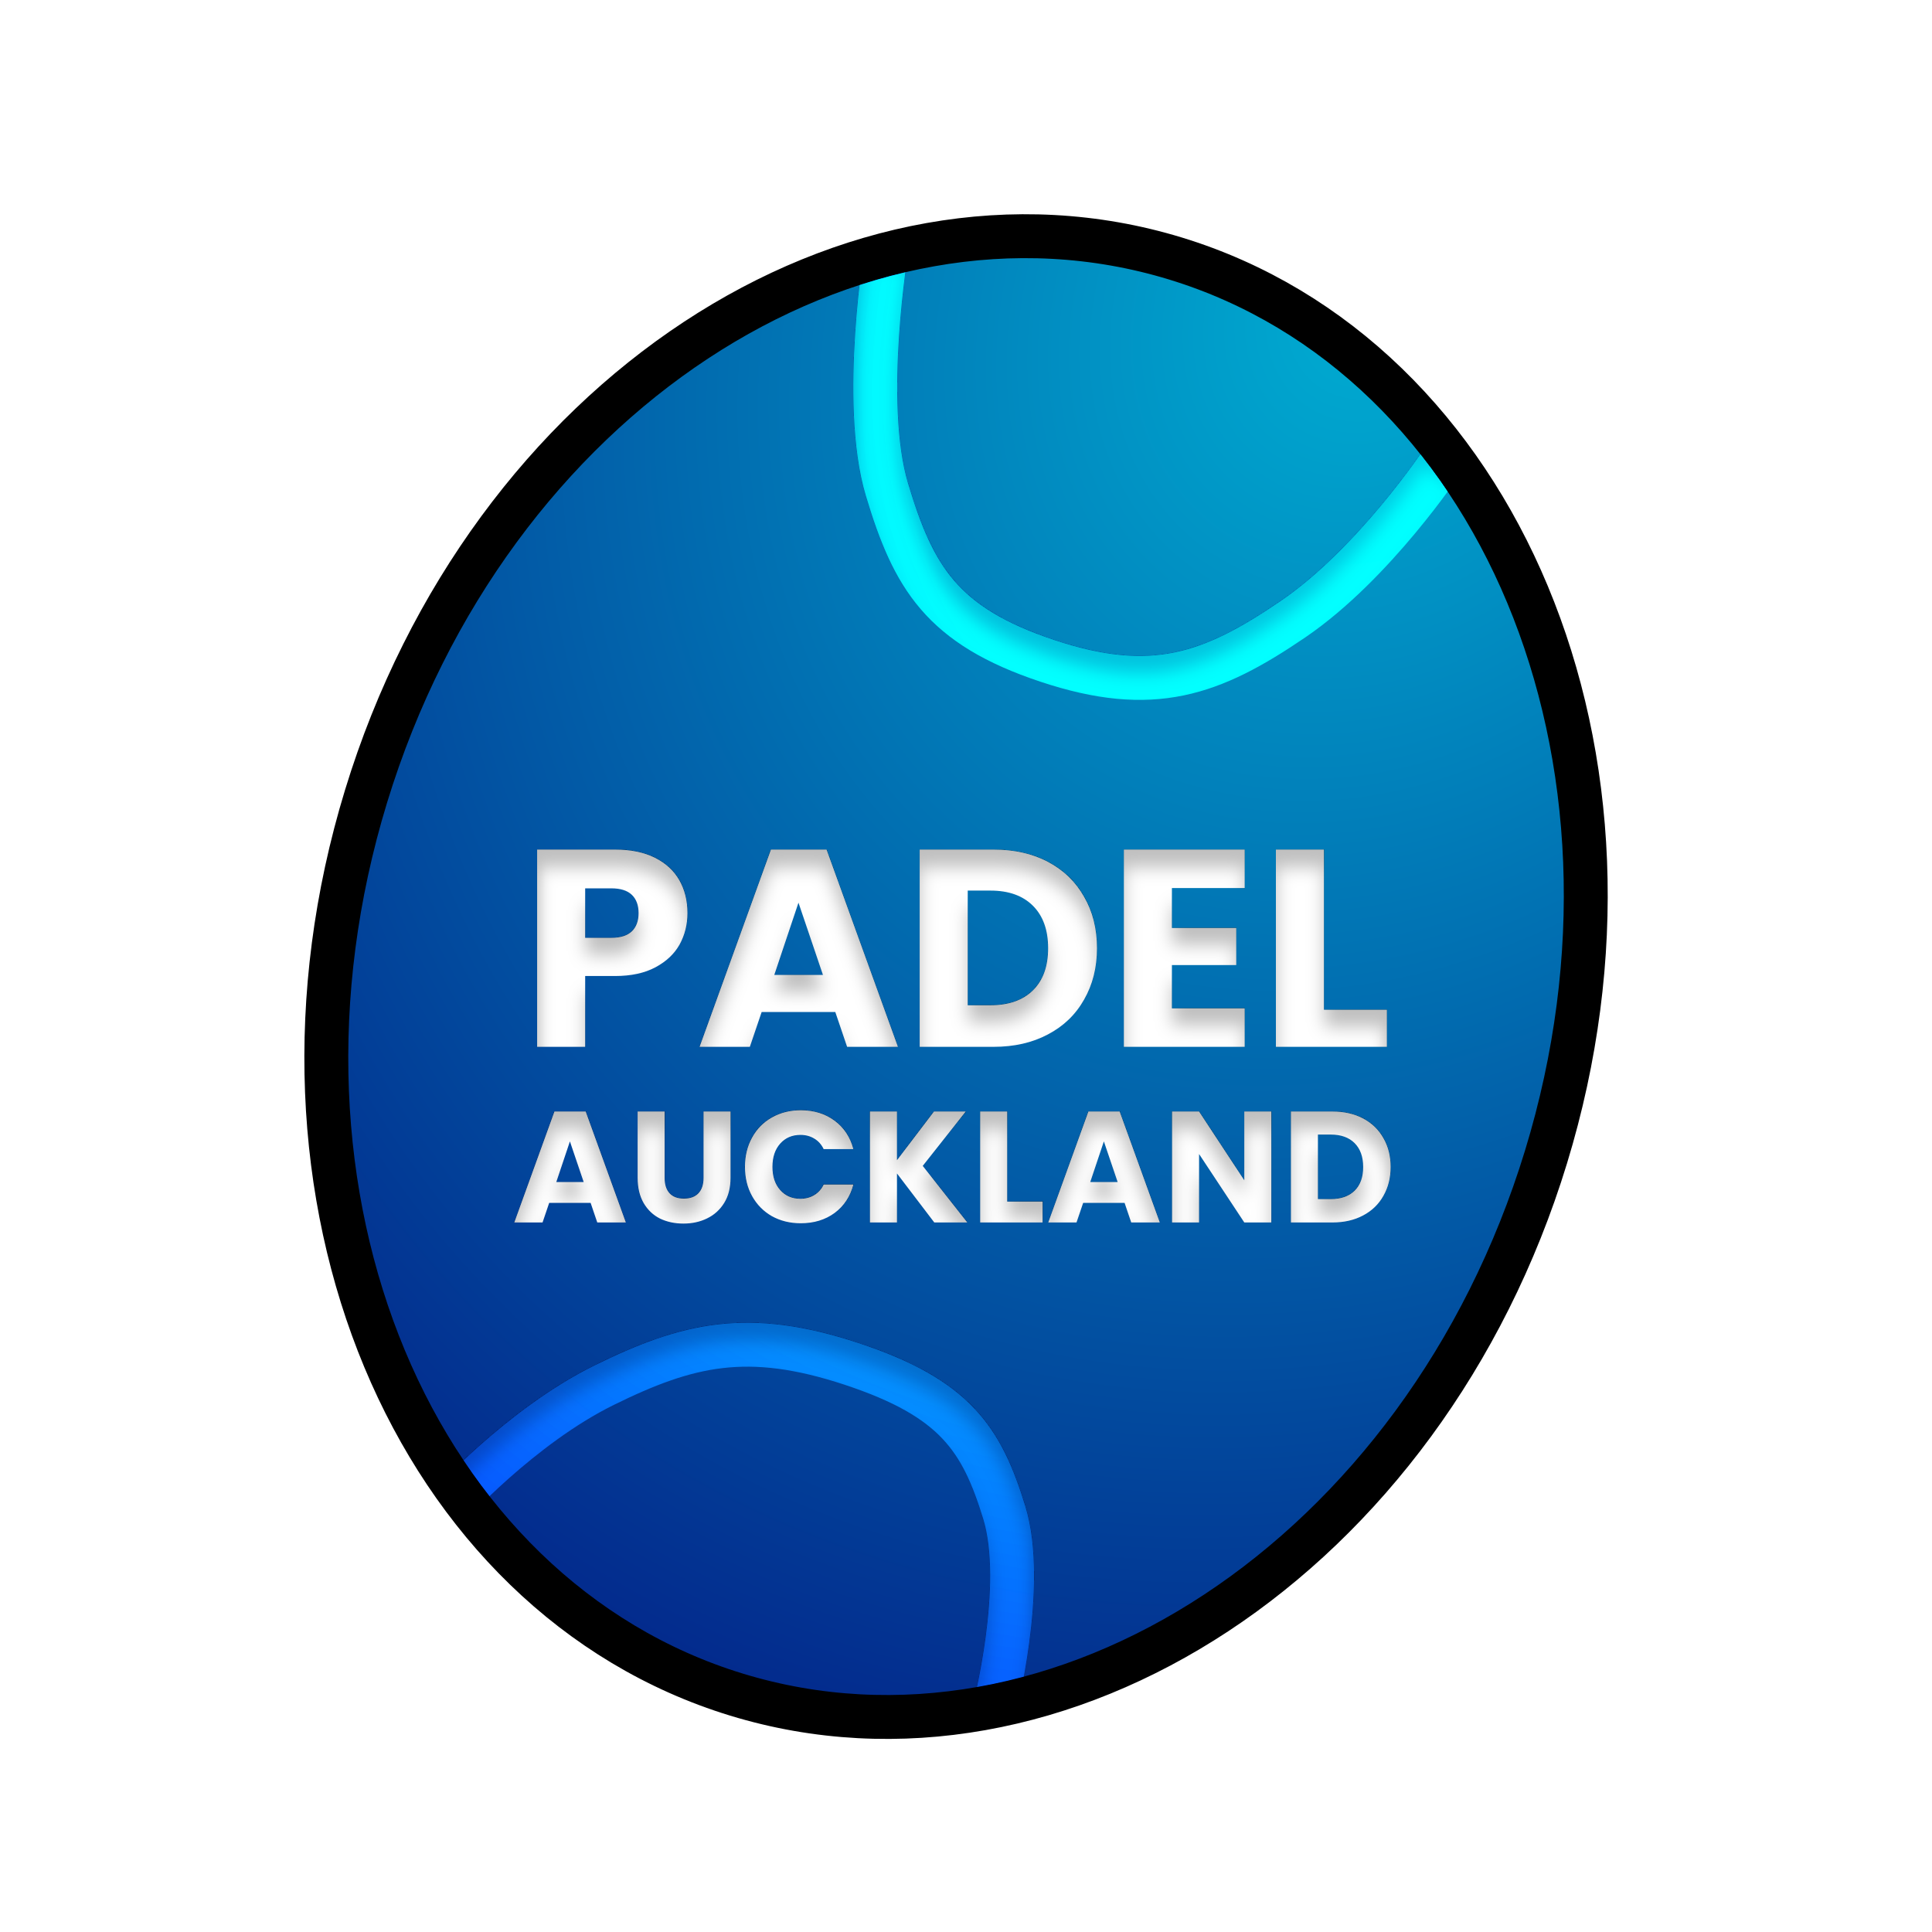
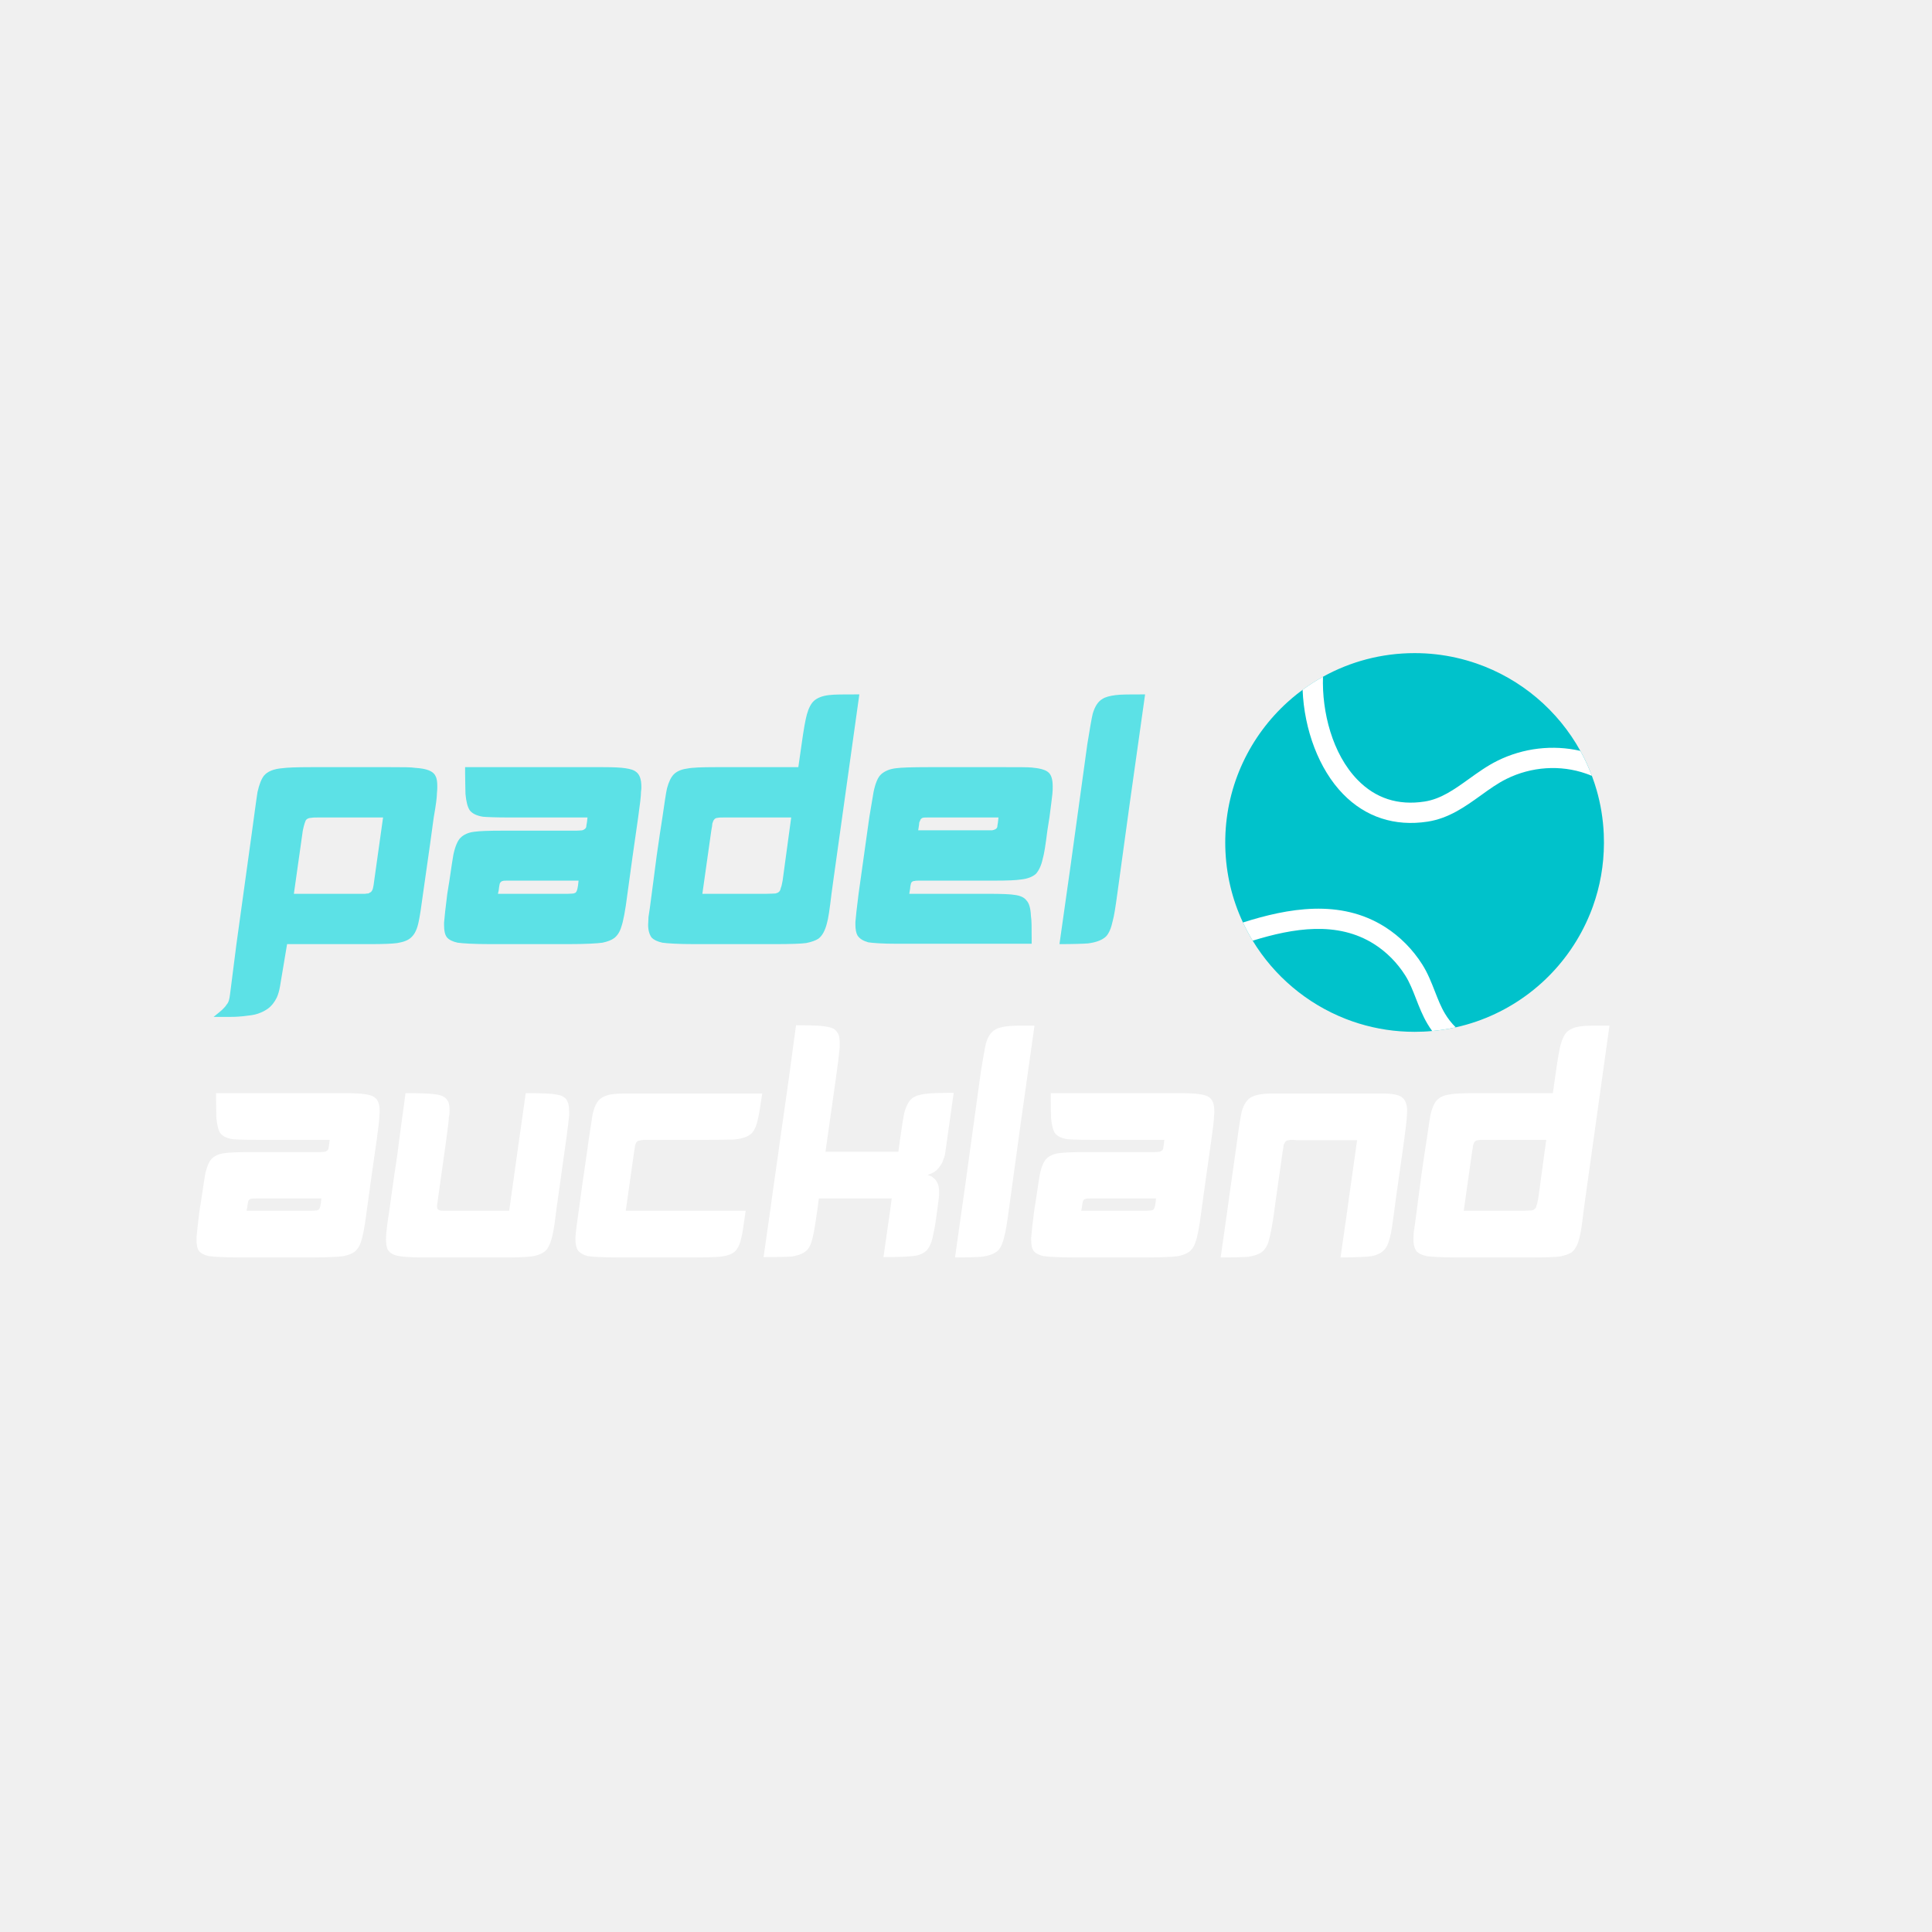
- <svg xmlns="http://www.w3.org/2000/svg" width="440" height="440" viewBox="0 0 440 440" fill="none">
-   <rect width="440" height="440" fill="white" />
-   <path d="M352.093 263.489C324.209 354.695 241.131 408.377 167.737 385.939C94.343 363.5 55.487 272.538 83.372 181.332C111.256 90.126 194.334 36.444 267.728 58.882C341.122 81.321 379.978 172.283 352.093 263.489Z" fill="url(#paint0_radial_101_124)" stroke="black" stroke-width="10" />
-   <g filter="url(#filter0_i_101_124)">
-     <path d="M156.566 207.946C156.566 210.549 155.968 212.938 154.774 215.114C153.579 217.248 151.744 218.976 149.27 220.298C146.795 221.621 143.723 222.282 140.054 222.282H133.27V238.41H122.326V193.482H140.054C143.638 193.482 146.667 194.101 149.142 195.338C151.616 196.576 153.472 198.282 154.71 200.458C155.947 202.634 156.566 205.13 156.566 207.946ZM139.222 213.578C141.312 213.578 142.87 213.088 143.894 212.106C144.918 211.125 145.43 209.738 145.43 207.946C145.43 206.154 144.918 204.768 143.894 203.786C142.87 202.805 141.312 202.314 139.222 202.314H133.27V213.578H139.222ZM190.231 230.474H173.463L170.775 238.41H159.319L175.575 193.482H188.247L204.503 238.41H192.919L190.231 230.474ZM187.415 222.026L181.847 205.578L176.343 222.026H187.415ZM226.283 193.482C231.019 193.482 235.157 194.421 238.699 196.298C242.24 198.176 244.971 200.821 246.891 204.234C248.853 207.605 249.835 211.509 249.835 215.946C249.835 220.341 248.853 224.245 246.891 227.658C244.971 231.072 242.219 233.717 238.635 235.594C235.093 237.472 230.976 238.41 226.283 238.41H209.451V193.482H226.283ZM225.579 228.938C229.717 228.938 232.939 227.808 235.243 225.546C237.547 223.285 238.699 220.085 238.699 215.946C238.699 211.808 237.547 208.586 235.243 206.282C232.939 203.978 229.717 202.826 225.579 202.826H220.395V228.938H225.579ZM266.895 202.25V211.338H281.551V219.786H266.895V229.642H283.471V238.41H255.951V193.482H283.471V202.25H266.895ZM301.52 229.962H315.856V238.41H290.576V193.482H301.52V229.962Z" fill="white" />
+ <svg xmlns="http://www.w3.org/2000/svg" width="375" viewBox="0 0 375 375" height="375" version="1.0">
+   <defs>
+     <clipPath id="a">
+       <path d="M 237.809 126.758 L 311.309 126.758 L 311.309 200.258 L 237.809 200.258 Z M 237.809 126.758" />
+     </clipPath>
+     <clipPath id="b">
+       <path d="M 241 176 L 283 176 L 283 200.258 L 241 200.258 Z M 241 176" />
+     </clipPath>
+   </defs>
+   <g clip-path="url(#a)">
+     <path fill="#00C2CB" d="M 311.324 163.523 C 311.324 163.57 311.324 163.613 311.324 163.664 C 311.312 167.957 310.559 172.078 309.191 175.902 C 309.008 176.418 308.812 176.922 308.602 177.426 C 306.613 182.297 303.605 186.645 299.852 190.207 C 296.09 193.77 291.582 196.539 286.582 198.27 C 285.301 198.711 283.984 199.086 282.645 199.387 C 282.613 199.395 282.586 199.398 282.559 199.406 C 281.062 199.738 279.543 199.977 277.988 200.117 C 276.871 200.227 275.727 200.277 274.578 200.277 C 270.816 200.277 267.184 199.715 263.762 198.66 C 262.895 198.395 262.043 198.098 261.207 197.77 C 253.652 194.812 247.312 189.438 243.148 182.59 C 242.457 181.453 241.824 180.277 241.258 179.059 C 239.16 174.578 237.945 169.602 237.828 164.352 C 237.824 164.074 237.82 163.805 237.82 163.527 C 237.82 163.25 237.824 162.98 237.828 162.707 C 238.055 152.215 242.688 142.805 249.945 136.25 C 250.523 135.727 251.117 135.223 251.727 134.738 C 252.094 134.445 252.461 134.164 252.844 133.887 C 254.102 132.961 255.426 132.113 256.797 131.352 C 262.07 128.43 268.129 126.77 274.578 126.77 C 277.344 126.77 280.043 127.078 282.633 127.66 C 283.98 127.961 285.293 128.336 286.582 128.781 C 295.215 131.762 302.387 137.867 306.75 145.75 C 307.613 147.301 308.359 148.918 308.984 150.598 C 309.031 150.715 309.074 150.832 309.117 150.949 L 309.117 150.953 C 309.41 151.75 309.676 152.555 309.91 153.375 C 310.688 156.086 311.16 158.93 311.289 161.855 C 311.312 162.406 311.324 162.965 311.324 163.523 Z M 311.324 163.523" />
  </g>
-   <g filter="url(#filter1_i_101_124)">
-     <path d="M134.509 273.946H125.077L123.565 278.41H117.121L126.265 253.138H133.393L142.537 278.41H136.021L134.509 273.946ZM132.925 269.194L129.793 259.942L126.697 269.194H132.925ZM151.368 253.138V268.258C151.368 269.77 151.74 270.934 152.484 271.75C153.228 272.566 154.32 272.974 155.76 272.974C157.2 272.974 158.304 272.566 159.072 271.75C159.84 270.934 160.224 269.77 160.224 268.258V253.138H166.38V268.222C166.38 270.478 165.9 272.386 164.94 273.946C163.98 275.506 162.684 276.682 161.052 277.474C159.444 278.266 157.644 278.662 155.652 278.662C153.66 278.662 151.872 278.278 150.288 277.51C148.728 276.718 147.492 275.542 146.58 273.982C145.668 272.398 145.212 270.478 145.212 268.222V253.138H151.368ZM169.659 265.738C169.659 263.242 170.199 261.022 171.279 259.078C172.359 257.11 173.859 255.586 175.779 254.506C177.723 253.402 179.919 252.85 182.367 252.85C185.367 252.85 187.935 253.642 190.071 255.226C192.207 256.81 193.635 258.97 194.355 261.706H187.587C187.083 260.65 186.363 259.846 185.427 259.294C184.515 258.742 183.471 258.466 182.295 258.466C180.399 258.466 178.863 259.126 177.687 260.446C176.511 261.766 175.923 263.53 175.923 265.738C175.923 267.946 176.511 269.71 177.687 271.03C178.863 272.35 180.399 273.01 182.295 273.01C183.471 273.01 184.515 272.734 185.427 272.182C186.363 271.63 187.083 270.826 187.587 269.77H194.355C193.635 272.506 192.207 274.666 190.071 276.25C187.935 277.81 185.367 278.59 182.367 278.59C179.919 278.59 177.723 278.05 175.779 276.97C173.859 275.866 172.359 274.342 171.279 272.398C170.199 270.454 169.659 268.234 169.659 265.738ZM212.777 278.41L204.281 267.25V278.41H198.125V253.138H204.281V264.226L212.705 253.138H219.941L210.149 265.522L220.301 278.41H212.777ZM229.382 273.658H237.446V278.41H223.226V253.138H229.382V273.658ZM256.115 273.946H246.683L245.171 278.41H238.727L247.871 253.138H254.999L264.143 278.41H257.627L256.115 273.946ZM254.531 269.194L251.399 259.942L248.303 269.194H254.531ZM289.534 278.41H283.378L273.082 262.822V278.41H266.926V253.138H273.082L283.378 268.798V253.138H289.534V278.41ZM303.464 253.138C306.128 253.138 308.456 253.666 310.448 254.722C312.44 255.778 313.976 257.266 315.056 259.186C316.16 261.082 316.712 263.278 316.712 265.774C316.712 268.246 316.16 270.442 315.056 272.362C313.976 274.282 312.428 275.77 310.412 276.826C308.42 277.882 306.104 278.41 303.464 278.41H293.996V253.138H303.464ZM303.068 273.082C305.396 273.082 307.208 272.446 308.504 271.174C309.8 269.902 310.448 268.102 310.448 265.774C310.448 263.446 309.8 261.634 308.504 260.338C307.208 259.042 305.396 258.394 303.068 258.394H300.152V273.082H303.068Z" fill="white" />
+   <path fill="#00C2CB" d="M 258.699 193.055 C 259.457 193.055 259.457 191.871 258.699 191.871 C 257.941 191.871 257.938 193.055 258.699 193.055 Z M 258.699 193.055" />
+   <path fill="#00C2CB" d="M 254.641 190.566 C 255.402 190.566 255.402 189.387 254.641 189.387 C 253.879 189.387 253.879 190.566 254.641 190.566 Z M 254.641 190.566" />
+   <path fill="#00C2CB" d="M 258.305 188.34 C 259.066 188.34 259.066 187.16 258.305 187.16 C 257.547 187.16 257.547 188.34 258.305 188.34 Z M 258.305 188.34" />
+   <path fill="#00C2CB" d="M 251.891 185.066 C 251.848 185.066 251.805 185.066 251.762 185.066 C 251.453 185.066 251.156 185.34 251.172 185.656 C 251.188 185.977 251.43 186.25 251.762 186.25 C 251.805 186.25 251.848 186.25 251.891 186.25 C 252.199 186.25 252.496 185.977 252.484 185.656 C 252.469 185.34 252.223 185.066 251.891 185.066 Z M 251.891 185.066" />
+   <path fill="#00C2CB" d="M 255.426 184.547 C 256.188 184.547 256.188 183.363 255.426 183.363 C 254.668 183.363 254.664 184.547 255.426 184.547 Z M 255.426 184.547" />
+   <path fill="#00C2CB" d="M 247.836 181.926 C 248.598 181.926 248.598 180.746 247.836 180.746 C 247.074 180.75 247.074 181.926 247.836 181.926 Z M 247.836 181.926" />
+   <path fill="#00C2CB" d="M 243.906 178.656 C 244.668 178.656 244.668 177.477 243.906 177.477 C 243.148 177.477 243.148 178.656 243.906 178.656 Z M 243.906 178.656" />
+   <path fill="#00C2CB" d="M 263.277 192.398 C 264.039 192.398 264.039 191.219 263.277 191.219 C 262.52 191.219 262.52 192.398 263.277 192.398 Z M 263.277 192.398" />
+   <path fill="#00C2CB" d="M 261.578 195.406 C 262.34 195.406 262.34 194.227 261.578 194.227 C 260.816 194.23 260.816 195.406 261.578 195.406 Z M 261.578 195.406" />
+   <path fill="#00C2CB" d="M 272.051 197.766 C 272.809 197.766 272.809 196.582 272.051 196.582 C 271.289 196.582 271.289 197.766 272.051 197.766 Z M 272.051 197.766" />
+   <path fill="#00C2CB" d="M 277.547 197.109 C 278.309 197.109 278.309 195.93 277.547 195.93 C 276.785 195.93 276.785 197.109 277.547 197.109 Z M 277.547 197.109" />
+   <path fill="#00C2CB" d="M 281.996 197.898 C 282.754 197.898 282.754 196.715 281.996 196.715 C 281.238 196.715 281.234 197.898 281.996 197.898 Z M 281.996 197.898" />
+   <path fill="#00C2CB" d="M 247.637 184.609 C 247.637 184.652 247.637 184.695 247.637 184.738 C 247.637 185.047 247.906 185.344 248.227 185.328 C 248.547 185.316 248.816 185.07 248.816 184.738 C 248.816 184.695 248.816 184.652 248.816 184.609 C 248.816 184.301 248.547 184.004 248.227 184.02 C 247.906 184.031 247.637 184.277 247.637 184.609 Z M 247.637 184.609" />
+   <path fill="#00C2CB" d="M 250.91 180.816 C 250.91 180.859 250.91 180.902 250.91 180.945 C 250.91 181.254 251.18 181.551 251.5 181.535 C 251.82 181.52 252.09 181.277 252.09 180.945 C 252.09 180.902 252.09 180.859 252.09 180.816 C 252.09 180.508 251.82 180.211 251.5 180.223 C 251.18 180.238 250.91 180.484 250.91 180.816 Z M 250.91 180.816" />
+   <path fill="#00C2CB" d="M 241.812 174.336 C 242.574 174.336 242.574 173.156 241.812 173.156 C 241.055 173.156 241.055 174.336 241.812 174.336 Z M 241.812 174.336" />
+   <path fill="#00C2CB" d="M 267.406 193.902 C 267.406 193.859 267.406 193.816 267.406 193.773 C 267.406 193.465 267.133 193.168 266.812 193.184 C 266.492 193.199 266.223 193.441 266.223 193.773 C 266.223 193.816 266.223 193.859 266.223 193.902 C 266.223 194.211 266.492 194.508 266.812 194.496 C 267.133 194.48 267.406 194.23 267.406 193.902 Z M 267.406 193.902" />
+   <path fill="#FFF" d="M 308.984 150.598 C 308.617 150.438 308.242 150.293 307.867 150.164 C 302.879 148.414 297.242 148.789 292.41 151.184 C 290.688 152.035 289.09 153.184 287.41 154.398 C 284.363 156.582 281.219 158.844 277.09 159.48 C 270.723 160.457 265.047 158.602 260.684 154.117 C 256.008 149.324 253.137 141.629 252.836 133.887 C 254.098 132.957 255.418 132.109 256.793 131.352 C 256.559 138.152 258.59 146.328 263.5 151.367 C 266.992 154.957 271.359 156.371 276.488 155.582 C 279.684 155.098 282.316 153.203 285.109 151.199 C 286.852 149.949 288.652 148.652 290.664 147.656 C 295.672 145.176 301.406 144.516 306.746 145.746 C 307.609 147.301 308.359 148.918 308.984 150.598 Z M 308.984 150.598" />
+   <g clip-path="url(#b)">
+     <path fill="#FFF" d="M 282.555 199.402 C 281.062 199.734 279.539 199.977 277.988 200.117 C 277.656 199.668 277.352 199.207 277.082 198.75 C 276.137 197.164 275.484 195.488 274.855 193.871 C 274.219 192.234 273.617 190.688 272.762 189.336 C 271.211 186.883 269.137 184.785 266.754 183.27 C 259.598 178.711 251.004 180.156 243.145 182.582 C 242.453 181.445 241.82 180.27 241.254 179.055 C 249.93 176.305 260.145 174.391 268.867 179.949 C 271.734 181.773 274.23 184.297 276.082 187.234 C 277.141 188.91 277.836 190.707 278.516 192.441 C 279.117 193.977 279.68 195.43 280.461 196.73 C 281.02 197.664 281.73 198.605 282.555 199.402 Z M 282.555 199.402" />
  </g>
-   <g style="mix-blend-mode:overlay" filter="url(#filter2_i_101_124)">
-     <path d="M202 56C202 56 196 91.5 202 111.5C208 131.5 214.5 142.5 238.5 150.5C262.5 158.5 276 153.614 294.5 141C313 128.386 328.5 105 328.5 105" stroke="white" stroke-width="10" />
+   <g fill="#5CE1E6">
+     <g>
+       <g>
+         <path d="M 8.727 8.242 L 10.109 0 L 26.246 0 C 28.809 0 30.539 -0.07 31.508 -0.207 C 32.754 -0.414 33.652 -0.762 34.207 -1.316 C 34.902 -1.938 35.387 -2.977 35.664 -4.434 C 35.871 -5.402 36.148 -7.133 36.492 -9.766 C 37.672 -18.004 38.363 -22.922 38.57 -24.582 C 38.988 -26.938 39.195 -28.461 39.195 -29.293 C 39.262 -29.844 39.262 -30.262 39.262 -30.605 C 39.262 -31.438 39.195 -32.129 38.918 -32.617 C 38.5 -33.586 37.188 -34.07 35.039 -34.207 C 34.207 -34.348 32.617 -34.348 30.262 -34.348 L 14.68 -34.348 C 11.98 -34.348 10.109 -34.277 9.141 -34.141 C 7.48 -34 6.301 -33.516 5.609 -32.684 C 5.125 -32.062 4.707 -31.023 4.363 -29.5 C 4.223 -28.668 4.016 -27.074 3.672 -24.582 L 3.324 -22.02 L 0.277 0 L -0.969 9.766 C -1.039 10.316 -1.109 10.664 -1.176 10.871 C -1.246 11.148 -1.387 11.496 -1.66 11.773 C -1.801 12.051 -2.078 12.324 -2.492 12.742 C -2.77 13.02 -3.324 13.434 -4.156 14.125 L -0.832 14.125 C 0.137 14.125 0.969 14.059 1.66 13.988 C 2.77 13.848 3.672 13.781 4.434 13.504 C 5.262 13.227 5.887 12.879 6.371 12.535 C 7.133 11.98 7.688 11.219 8.102 10.387 C 8.379 9.766 8.586 9.07 8.727 8.242 Z M 11.426 -9.766 L 13.156 -22.02 C 13.297 -22.715 13.434 -23.199 13.504 -23.406 C 13.641 -23.82 13.711 -24.027 13.848 -24.168 C 14.059 -24.375 14.402 -24.512 14.82 -24.512 C 15.098 -24.582 15.582 -24.582 16.344 -24.582 L 28.738 -24.582 L 27.008 -12.258 C 26.938 -11.633 26.867 -11.219 26.797 -10.941 C 26.73 -10.594 26.59 -10.316 26.383 -10.109 C 26.246 -10.039 26.105 -9.973 25.898 -9.832 C 25.762 -9.832 25.551 -9.832 25.273 -9.766 Z M 11.426 -9.766" transform="translate(45.615 183.253)" />
+       </g>
+     </g>
  </g>
-   <g style="mix-blend-mode:overlay" filter="url(#filter3_i_101_124)">
-     <path d="M226.327 389.881C226.327 389.881 233.841 361.137 228.708 344.452C223.574 327.767 217.554 318.423 193.931 310.618C170.307 302.814 156.615 306.107 137.6 315.464C118.584 324.82 102.102 343.152 102.102 343.152" stroke="white" stroke-width="10" />
+   <g fill="#5CE1E6">
+     <g>
+       <g>
+         <path d="M 31.578 -34.348 L 4.777 -34.348 L 4.777 -33.168 C 4.777 -31.367 4.848 -29.984 4.848 -29.152 C 4.984 -27.629 5.262 -26.59 5.68 -25.969 C 6.164 -25.344 6.992 -24.93 8.242 -24.723 C 9.07 -24.652 10.801 -24.582 13.297 -24.582 L 28.531 -24.582 C 28.461 -23.82 28.391 -23.336 28.32 -23.059 C 28.32 -22.781 28.254 -22.574 28.113 -22.438 C 27.977 -22.297 27.77 -22.16 27.492 -22.09 C 27.352 -22.09 26.938 -22.02 26.383 -22.02 L 11.91 -22.02 C 9.348 -22.02 7.547 -21.953 6.578 -21.812 C 5.402 -21.676 4.5 -21.258 3.879 -20.637 C 3.324 -20.082 2.84 -18.973 2.492 -17.312 C 2.355 -16.48 2.078 -14.82 1.73 -12.324 L 1.316 -9.766 C 0.969 -6.992 0.762 -5.125 0.691 -4.156 L 0.691 -3.738 C 0.691 -2.633 0.832 -1.871 1.246 -1.316 C 1.66 -0.832 2.355 -0.484 3.324 -0.277 C 4.293 -0.137 6.441 0 9.766 0 L 24.789 0 C 28.254 0 30.469 -0.137 31.438 -0.277 C 32.406 -0.484 33.168 -0.762 33.723 -1.176 C 34.348 -1.66 34.832 -2.422 35.109 -3.395 C 35.453 -4.363 35.871 -6.441 36.285 -9.766 L 37.254 -16.828 L 38.363 -24.582 C 38.711 -27.074 38.918 -28.738 38.918 -29.57 C 38.988 -29.984 38.988 -30.262 38.988 -30.539 C 38.988 -31.992 38.641 -32.961 37.949 -33.445 C 37.531 -33.793 36.84 -34 35.871 -34.141 C 35.039 -34.277 33.586 -34.348 31.578 -34.348 Z M 13.156 -12.324 L 26.797 -12.324 C 26.73 -11.562 26.66 -11.078 26.59 -10.801 C 26.523 -10.527 26.453 -10.25 26.312 -10.109 C 26.246 -9.973 26.105 -9.902 25.828 -9.832 C 25.691 -9.832 25.273 -9.766 24.723 -9.766 L 11.148 -9.766 C 11.289 -10.316 11.355 -10.734 11.355 -10.941 C 11.426 -11.496 11.496 -11.84 11.633 -11.98 C 11.773 -12.117 11.91 -12.258 12.117 -12.258 C 12.258 -12.324 12.602 -12.324 13.156 -12.324 Z M 13.156 -12.324" transform="translate(85.501 183.253)" />
+       </g>
+     </g>
  </g>
-   <defs>
-     <filter id="filter0_i_101_124" x="122.326" y="193.482" width="193.53" height="48.928" filterUnits="userSpaceOnUse" color-interpolation-filters="sRGB">
-       <feFlood flood-opacity="0" result="BackgroundImageFix" />
-       <feBlend mode="normal" in="SourceGraphic" in2="BackgroundImageFix" result="shape" />
-       <feColorMatrix in="SourceAlpha" type="matrix" values="0 0 0 0 0 0 0 0 0 0 0 0 0 0 0 0 0 0 127 0" result="hardAlpha" />
-       <feOffset dy="4" />
-       <feGaussianBlur stdDeviation="2" />
-       <feComposite in2="hardAlpha" operator="arithmetic" k2="-1" k3="1" />
-       <feColorMatrix type="matrix" values="0 0 0 0 0 0 0 0 0 0 0 0 0 0 0 0 0 0 0.25 0" />
-       <feBlend mode="normal" in2="shape" result="effect1_innerShadow_101_124" />
-     </filter>
-     <filter id="filter1_i_101_124" x="117.121" y="252.85" width="199.591" height="29.812" filterUnits="userSpaceOnUse" color-interpolation-filters="sRGB">
-       <feFlood flood-opacity="0" result="BackgroundImageFix" />
-       <feBlend mode="normal" in="SourceGraphic" in2="BackgroundImageFix" result="shape" />
-       <feColorMatrix in="SourceAlpha" type="matrix" values="0 0 0 0 0 0 0 0 0 0 0 0 0 0 0 0 0 0 127 0" result="hardAlpha" />
-       <feOffset dy="4" />
-       <feGaussianBlur stdDeviation="2" />
-       <feComposite in2="hardAlpha" operator="arithmetic" k2="-1" k3="1" />
-       <feColorMatrix type="matrix" values="0 0 0 0 0 0 0 0 0 0 0 0 0 0 0 0 0 0 0.25 0" />
-       <feBlend mode="normal" in2="shape" result="effect1_innerShadow_101_124" />
-     </filter>
-     <filter id="filter2_i_101_124" x="194.333" y="55.168" width="138.334" height="108.228" filterUnits="userSpaceOnUse" color-interpolation-filters="sRGB">
-       <feFlood flood-opacity="0" result="BackgroundImageFix" />
-       <feBlend mode="normal" in="SourceGraphic" in2="BackgroundImageFix" result="shape" />
-       <feColorMatrix in="SourceAlpha" type="matrix" values="0 0 0 0 0 0 0 0 0 0 0 0 0 0 0 0 0 0 127 0" result="hardAlpha" />
-       <feOffset dy="4" />
-       <feGaussianBlur stdDeviation="2" />
-       <feComposite in2="hardAlpha" operator="arithmetic" k2="-1" k3="1" />
-       <feColorMatrix type="matrix" values="0 0 0 0 0 0 0 0 0 0 0 0 0 0 0 0 0 0 0.25 0" />
-       <feBlend mode="normal" in2="shape" result="effect1_innerShadow_101_124" />
-     </filter>
-     <filter id="filter3_i_101_124" x="98.385" y="301.252" width="137.117" height="93.892" filterUnits="userSpaceOnUse" color-interpolation-filters="sRGB">
-       <feFlood flood-opacity="0" result="BackgroundImageFix" />
-       <feBlend mode="normal" in="SourceGraphic" in2="BackgroundImageFix" result="shape" />
-       <feColorMatrix in="SourceAlpha" type="matrix" values="0 0 0 0 0 0 0 0 0 0 0 0 0 0 0 0 0 0 127 0" result="hardAlpha" />
-       <feOffset dy="4" />
-       <feGaussianBlur stdDeviation="2" />
-       <feComposite in2="hardAlpha" operator="arithmetic" k2="-1" k3="1" />
-       <feColorMatrix type="matrix" values="0 0 0 0 0 0 0 0 0 0 0 0 0 0 0 0 0 0 0.25 0" />
-       <feBlend mode="normal" in2="shape" result="effect1_innerShadow_101_124" />
-     </filter>
-     <radialGradient id="paint0_radial_101_124" cx="0" cy="0" r="1" gradientUnits="userSpaceOnUse" gradientTransform="translate(315.733 66.9105) rotate(123.144) scale(378.6 312.99)">
-       <stop stop-color="#00ADD2" />
-       <stop offset="1" stop-color="#032188" />
-     </radialGradient>
-   </defs>
+   <g fill="#5CE1E6">
+     <g>
+       <g>
+         <path d="M 30.469 -38.711 L 29.844 -34.348 L 13.711 -34.348 C 11.078 -34.348 9.211 -34.277 8.242 -34.07 C 7.133 -33.93 6.23 -33.516 5.68 -32.961 C 5.125 -32.406 4.707 -31.508 4.363 -30.262 C 4.156 -29.359 3.879 -27.492 3.461 -24.582 C 3.184 -22.922 2.84 -20.496 2.355 -17.172 C 1.938 -13.848 1.594 -11.426 1.387 -9.766 C 1.109 -7.547 0.898 -6.094 0.762 -5.262 C 0.762 -4.707 0.691 -4.156 0.691 -3.738 C 0.691 -2.633 0.969 -1.801 1.387 -1.246 C 1.801 -0.832 2.492 -0.484 3.461 -0.277 C 4.434 -0.137 6.508 0 9.695 0 L 25.207 0 C 28.32 0 30.398 -0.07 31.367 -0.207 C 32.406 -0.414 33.168 -0.691 33.723 -1.039 C 34.484 -1.594 35.039 -2.633 35.387 -4.016 C 35.664 -4.918 35.938 -6.855 36.285 -9.766 L 36.633 -12.324 L 41.688 -48.473 C 38.711 -48.473 36.77 -48.473 35.801 -48.336 C 34.484 -48.195 33.516 -47.781 32.891 -47.227 C 32.34 -46.742 31.855 -45.844 31.508 -44.594 C 31.23 -43.625 30.883 -41.688 30.469 -38.711 Z M 15.648 -24.582 L 28.461 -24.582 L 26.797 -12.324 C 26.66 -11.633 26.59 -11.219 26.453 -10.941 C 26.383 -10.527 26.246 -10.25 26.035 -10.109 C 25.898 -9.973 25.691 -9.902 25.414 -9.832 C 25.137 -9.832 24.582 -9.766 23.613 -9.766 L 11.219 -9.766 L 12.949 -22.02 C 13.086 -22.715 13.156 -23.199 13.156 -23.406 C 13.297 -23.82 13.363 -24.027 13.504 -24.168 C 13.641 -24.375 13.918 -24.512 14.195 -24.512 C 14.473 -24.582 14.957 -24.582 15.648 -24.582 Z M 15.648 -24.582" transform="translate(125.11 183.253)" />
+       </g>
+     </g>
+   </g>
+   <g fill="#5CE1E6">
+     <g>
+       <g>
+         <path d="M 14.82 -34.348 C 11.633 -34.348 9.555 -34.277 8.586 -34.141 C 7.34 -34 6.371 -33.586 5.68 -32.961 C 5.055 -32.406 4.57 -31.23 4.223 -29.57 C 4.086 -28.738 3.809 -27.145 3.395 -24.652 L 1.316 -9.832 C 0.969 -7.062 0.762 -5.262 0.691 -4.293 L 0.691 -3.809 C 0.691 -2.84 0.832 -2.148 1.109 -1.66 C 1.523 -1.039 2.215 -0.625 3.184 -0.348 C 4.156 -0.207 5.957 -0.07 8.727 -0.07 L 34.902 -0.07 L 34.902 -1.176 C 34.902 -3.254 34.902 -4.641 34.762 -5.469 C 34.691 -6.992 34.414 -7.965 33.863 -8.516 C 33.445 -9.07 32.684 -9.418 31.578 -9.555 C 30.816 -9.695 29.082 -9.766 26.383 -9.766 L 11.148 -9.766 C 11.289 -10.527 11.355 -11.012 11.355 -11.219 C 11.426 -11.633 11.496 -11.91 11.633 -12.051 C 11.773 -12.188 11.98 -12.258 12.188 -12.258 C 12.395 -12.324 12.742 -12.324 13.227 -12.324 L 27.77 -12.324 C 30.191 -12.324 31.855 -12.395 32.754 -12.535 C 34.141 -12.672 35.109 -13.086 35.73 -13.641 C 36.285 -14.266 36.77 -15.234 37.047 -16.551 C 37.324 -17.449 37.602 -19.25 37.949 -22.02 L 38.363 -24.652 C 38.641 -26.867 38.848 -28.32 38.918 -29.082 C 38.988 -29.707 38.988 -30.191 38.988 -30.605 C 38.988 -31.992 38.711 -32.961 38.016 -33.445 C 37.465 -33.863 36.426 -34.141 34.902 -34.277 C 34.07 -34.348 32.406 -34.348 29.914 -34.348 Z M 14.957 -24.582 L 28.461 -24.582 C 28.391 -23.82 28.32 -23.266 28.254 -22.988 C 28.254 -22.715 28.184 -22.574 28.047 -22.438 C 27.906 -22.297 27.629 -22.16 27.215 -22.09 L 12.879 -22.09 C 13.02 -22.922 13.086 -23.406 13.086 -23.613 C 13.227 -23.891 13.297 -24.098 13.363 -24.238 C 13.504 -24.375 13.641 -24.512 13.781 -24.512 C 13.918 -24.582 14.336 -24.582 14.957 -24.582 Z M 14.957 -24.582" transform="translate(165.342 183.253)" />
+       </g>
+     </g>
+   </g>
+   <g fill="#5CE1E6">
+     <g>
+       <g>
+         <path d="M 17.312 -48.473 C 14.543 -48.473 12.602 -48.473 11.633 -48.336 C 10.527 -48.195 9.625 -47.988 9.004 -47.574 C 8.172 -47.09 7.547 -46.117 7.133 -44.664 C 6.926 -43.766 6.578 -41.824 6.094 -38.777 L 2.84 -15.164 L 0.691 0 C 3.461 0 5.332 -0.07 6.23 -0.137 C 7.895 -0.348 9.07 -0.832 9.766 -1.523 C 10.316 -2.148 10.734 -3.117 11.012 -4.434 C 11.289 -5.402 11.562 -7.133 11.91 -9.695 L 14.336 -27.352 Z M 17.312 -48.473" transform="translate(204.95 183.253)" />
+       </g>
+     </g>
+   </g>
+   <g fill="#FFF">
+     <g>
+       <g>
+         <path d="M 29.316 -31.887 L 4.438 -31.887 L 4.438 -30.793 C 4.438 -29.125 4.5 -27.836 4.5 -27.066 C 4.629 -25.652 4.887 -24.688 5.273 -24.109 C 5.723 -23.531 6.492 -23.145 7.652 -22.953 C 8.422 -22.887 10.027 -22.824 12.344 -22.824 L 26.488 -22.824 C 26.422 -22.117 26.359 -21.664 26.293 -21.41 C 26.293 -21.152 26.23 -20.957 26.102 -20.828 C 25.973 -20.703 25.781 -20.574 25.523 -20.508 C 25.395 -20.508 25.008 -20.445 24.496 -20.445 L 11.059 -20.445 C 8.68 -20.445 7.008 -20.379 6.109 -20.25 C 5.016 -20.121 4.18 -19.738 3.602 -19.16 C 3.086 -18.645 2.637 -17.617 2.312 -16.074 C 2.188 -15.301 1.93 -13.758 1.605 -11.445 L 1.223 -9.066 C 0.898 -6.492 0.707 -4.758 0.645 -3.855 L 0.645 -3.473 C 0.645 -2.441 0.77 -1.734 1.156 -1.223 C 1.543 -0.77 2.188 -0.449 3.086 -0.258 C 3.984 -0.129 5.98 0 9.066 0 L 23.016 0 C 26.23 0 28.289 -0.129 29.188 -0.258 C 30.086 -0.449 30.793 -0.707 31.309 -1.094 C 31.887 -1.543 32.336 -2.25 32.594 -3.148 C 32.918 -4.051 33.301 -5.98 33.688 -9.066 L 34.59 -15.621 L 35.617 -22.824 C 35.938 -25.137 36.133 -26.68 36.133 -27.453 C 36.195 -27.836 36.195 -28.094 36.195 -28.352 C 36.195 -29.703 35.875 -30.602 35.23 -31.051 C 34.844 -31.375 34.203 -31.566 33.301 -31.695 C 32.531 -31.824 31.18 -31.887 29.316 -31.887 Z M 12.215 -11.445 L 24.879 -11.445 C 24.816 -10.738 24.75 -10.285 24.688 -10.027 C 24.625 -9.773 24.559 -9.516 24.43 -9.387 C 24.367 -9.258 24.238 -9.195 23.98 -9.129 C 23.852 -9.129 23.465 -9.066 22.953 -9.066 L 10.352 -9.066 C 10.48 -9.578 10.543 -9.965 10.543 -10.156 C 10.609 -10.672 10.672 -10.992 10.801 -11.121 C 10.93 -11.25 11.059 -11.379 11.25 -11.379 C 11.379 -11.445 11.699 -11.445 12.215 -11.445 Z M 12.215 -11.445" transform="translate(37.5 244.07)" />
+       </g>
+     </g>
+   </g>
+   <g fill="#FFF">
+     <g>
+       <g>
+         <path d="M 4.438 -31.887 L 3.215 -22.824 C 3.086 -21.664 2.828 -19.609 2.312 -16.395 C 1.863 -13.242 1.543 -10.801 1.285 -9.066 C 0.965 -7.008 0.77 -5.527 0.707 -4.758 C 0.707 -4.309 0.645 -3.855 0.645 -3.473 C 0.645 -2.699 0.77 -2.059 0.965 -1.543 C 1.352 -0.898 2.059 -0.449 3.215 -0.258 C 4.051 -0.129 5.527 0 7.715 0 L 24.688 0 C 26.938 0 28.48 -0.129 29.316 -0.258 C 30.539 -0.516 31.438 -0.965 31.953 -1.672 C 32.336 -2.25 32.723 -3.148 32.98 -4.371 C 33.172 -5.207 33.43 -6.75 33.688 -9.066 L 35.617 -22.824 C 35.938 -25.203 36.133 -26.746 36.195 -27.516 L 36.195 -28.352 C 36.195 -29.25 36.066 -29.961 35.809 -30.41 C 35.488 -31.051 34.781 -31.504 33.625 -31.629 C 32.789 -31.824 30.859 -31.887 27.773 -31.887 L 26.488 -22.824 L 24.559 -9.066 L 12.664 -9.066 C 11.828 -9.066 11.316 -9.066 11.059 -9.129 C 10.863 -9.258 10.738 -9.32 10.609 -9.449 C 10.609 -9.578 10.543 -9.836 10.543 -10.094 C 10.609 -10.352 10.672 -10.738 10.738 -11.379 L 12.344 -22.824 C 12.664 -25.266 12.859 -26.746 12.859 -27.258 C 12.988 -27.773 12.988 -28.223 12.988 -28.609 C 12.988 -29.508 12.859 -30.152 12.535 -30.539 C 12.152 -31.18 11.316 -31.566 9.965 -31.695 C 9.129 -31.824 7.266 -31.887 4.438 -31.887 Z M 4.438 -31.887" transform="translate(74.273 244.07)" />
+       </g>
+     </g>
+   </g>
+   <g fill="#FFF">
+     <g>
+       <g>
+         <path d="M 12.73 -31.824 C 10.414 -31.824 8.809 -31.824 7.906 -31.695 C 6.75 -31.566 5.914 -31.18 5.336 -30.668 C 4.758 -30.152 4.309 -29.188 3.984 -27.836 C 3.855 -27.066 3.602 -25.395 3.215 -22.824 C 3.148 -22.309 2.895 -20.379 2.379 -16.91 C 1.863 -13.5 1.543 -10.863 1.285 -9.066 C 0.898 -6.492 0.707 -4.82 0.645 -3.922 L 0.645 -3.473 C 0.645 -2.57 0.836 -1.863 1.094 -1.414 C 1.48 -0.898 2.121 -0.516 3.023 -0.258 C 3.922 -0.129 5.914 0 9 0 L 23.402 0 C 26.039 0 27.773 -0.062 28.609 -0.129 C 29.895 -0.258 30.859 -0.578 31.438 -1.027 C 32.082 -1.543 32.531 -2.441 32.789 -3.602 C 33.047 -4.5 33.301 -6.301 33.688 -9.066 L 10.414 -9.066 L 12.023 -20.445 C 12.152 -21.086 12.215 -21.539 12.215 -21.73 C 12.344 -22.117 12.473 -22.371 12.602 -22.5 C 12.73 -22.629 12.922 -22.695 13.18 -22.695 C 13.438 -22.824 14.078 -22.824 14.98 -22.824 L 26.488 -22.824 C 28.93 -22.824 30.539 -22.887 31.375 -22.887 C 32.918 -23.016 34.074 -23.402 34.715 -23.98 C 35.297 -24.496 35.746 -25.395 36.004 -26.617 C 36.258 -27.516 36.516 -29.25 36.902 -31.824 Z M 12.73 -31.824" transform="translate(111.047 244.07)" />
+       </g>
+     </g>
+   </g>
+   <g fill="#FFF">
+     <g>
+       <g>
+         <path d="M 6.941 -45.066 L 5.723 -36.004 L 5.145 -31.887 L 3.855 -22.824 L 3.535 -20.508 L 2.25 -11.445 L 1.93 -9.066 L 0.645 -0.062 C 3.473 -0.062 5.336 -0.129 6.234 -0.191 C 7.652 -0.449 8.613 -0.898 9.195 -1.543 C 9.707 -2.188 10.027 -3.086 10.285 -4.371 C 10.48 -5.207 10.738 -6.75 11.059 -9.066 L 11.379 -11.445 L 25.523 -11.445 L 25.203 -9.066 L 23.914 -0.062 C 27.324 -0.062 29.508 -0.191 30.41 -0.387 C 31.504 -0.645 32.273 -1.156 32.723 -1.93 C 33.109 -2.57 33.43 -3.473 33.625 -4.691 C 33.816 -5.465 34.074 -6.941 34.332 -9.066 L 34.652 -11.445 C 34.715 -11.895 34.715 -12.281 34.715 -12.664 C 34.715 -13.309 34.652 -13.824 34.461 -14.273 C 34.266 -14.785 34.008 -15.172 33.625 -15.43 C 33.367 -15.688 32.98 -15.879 32.465 -16.008 C 33.047 -16.199 33.559 -16.457 33.945 -16.715 C 34.332 -16.973 34.59 -17.293 34.844 -17.68 C 35.168 -18.066 35.422 -18.516 35.551 -19.031 C 35.746 -19.48 35.875 -19.996 35.938 -20.508 L 37.547 -31.953 C 34.844 -31.953 33.047 -31.887 32.145 -31.758 C 30.988 -31.629 30.152 -31.375 29.508 -30.922 C 28.867 -30.41 28.352 -29.508 27.965 -28.094 C 27.773 -27.258 27.516 -25.523 27.129 -22.887 L 26.809 -20.508 L 12.664 -20.508 L 12.988 -22.824 L 14.273 -31.887 L 14.852 -36.004 C 15.109 -37.801 15.238 -39.09 15.301 -39.73 C 15.43 -40.504 15.43 -41.082 15.43 -41.531 C 15.43 -42.559 15.301 -43.266 14.914 -43.719 C 14.594 -44.297 13.887 -44.68 12.73 -44.809 C 11.895 -45.004 9.965 -45.066 6.941 -45.066 Z M 6.941 -45.066" transform="translate(147.563 244.07)" />
+       </g>
+     </g>
+   </g>
+   <g fill="#FFF">
+     <g>
+       <g>
+         <path d="M 16.074 -45.004 C 13.5 -45.004 11.699 -45.004 10.801 -44.875 C 9.773 -44.746 8.938 -44.555 8.359 -44.168 C 7.586 -43.719 7.008 -42.816 6.621 -41.469 C 6.43 -40.633 6.109 -38.832 5.656 -36.004 L 2.637 -14.078 L 0.645 0 C 3.215 0 4.949 -0.062 5.785 -0.129 C 7.328 -0.32 8.422 -0.77 9.066 -1.414 C 9.578 -1.992 9.965 -2.895 10.223 -4.113 C 10.48 -5.016 10.738 -6.621 11.059 -9 L 13.309 -25.395 Z M 16.074 -45.004" transform="translate(184.722 244.07)" />
+       </g>
+     </g>
+   </g>
+   <g fill="#FFF">
+     <g>
+       <g>
+         <path d="M 29.316 -31.887 L 4.438 -31.887 L 4.438 -30.793 C 4.438 -29.125 4.5 -27.836 4.5 -27.066 C 4.629 -25.652 4.887 -24.688 5.273 -24.109 C 5.723 -23.531 6.492 -23.145 7.652 -22.953 C 8.422 -22.887 10.027 -22.824 12.344 -22.824 L 26.488 -22.824 C 26.422 -22.117 26.359 -21.664 26.293 -21.41 C 26.293 -21.152 26.23 -20.957 26.102 -20.828 C 25.973 -20.703 25.781 -20.574 25.523 -20.508 C 25.395 -20.508 25.008 -20.445 24.496 -20.445 L 11.059 -20.445 C 8.68 -20.445 7.008 -20.379 6.109 -20.25 C 5.016 -20.121 4.18 -19.738 3.602 -19.16 C 3.086 -18.645 2.637 -17.617 2.312 -16.074 C 2.188 -15.301 1.93 -13.758 1.605 -11.445 L 1.223 -9.066 C 0.898 -6.492 0.707 -4.758 0.645 -3.855 L 0.645 -3.473 C 0.645 -2.441 0.77 -1.734 1.156 -1.223 C 1.543 -0.77 2.188 -0.449 3.086 -0.258 C 3.984 -0.129 5.98 0 9.066 0 L 23.016 0 C 26.23 0 28.289 -0.129 29.188 -0.258 C 30.086 -0.449 30.793 -0.707 31.309 -1.094 C 31.887 -1.543 32.336 -2.25 32.594 -3.148 C 32.918 -4.051 33.301 -5.98 33.688 -9.066 L 34.59 -15.621 L 35.617 -22.824 C 35.938 -25.137 36.133 -26.68 36.133 -27.453 C 36.195 -27.836 36.195 -28.094 36.195 -28.352 C 36.195 -29.703 35.875 -30.602 35.23 -31.051 C 34.844 -31.375 34.203 -31.566 33.301 -31.695 C 32.531 -31.824 31.18 -31.887 29.316 -31.887 Z M 12.215 -11.445 L 24.879 -11.445 C 24.816 -10.738 24.75 -10.285 24.688 -10.027 C 24.625 -9.773 24.559 -9.516 24.43 -9.387 C 24.367 -9.258 24.238 -9.195 23.98 -9.129 C 23.852 -9.129 23.465 -9.066 22.953 -9.066 L 10.352 -9.066 C 10.48 -9.578 10.543 -9.965 10.543 -10.156 C 10.609 -10.672 10.672 -10.992 10.801 -11.121 C 10.93 -11.25 11.059 -11.379 11.25 -11.379 C 11.379 -11.445 11.699 -11.445 12.215 -11.445 Z M 12.215 -11.445" transform="translate(199.508 244.07)" />
+       </g>
+     </g>
+   </g>
+   <g fill="#FFF">
+     <g>
+       <g>
+         <path d="M 3.855 -22.758 L 3.535 -20.445 L 2.25 -11.379 L 1.93 -9 L 0.645 0 C 3.406 0 5.207 -0.062 6.043 -0.129 C 7.199 -0.32 8.102 -0.645 8.613 -1.027 C 9.258 -1.543 9.773 -2.312 10.027 -3.406 C 10.285 -4.309 10.672 -6.172 11.059 -9 L 11.379 -11.379 L 12.664 -20.445 C 12.793 -21.152 12.859 -21.602 12.859 -21.793 C 12.988 -22.18 13.18 -22.438 13.309 -22.566 C 13.5 -22.695 13.695 -22.758 13.949 -22.758 C 14.078 -22.824 14.273 -22.824 14.465 -22.824 C 14.723 -22.824 15.043 -22.824 15.367 -22.758 L 27.129 -22.758 L 26.809 -20.445 L 25.523 -11.379 L 25.203 -9 L 23.914 0 C 27.066 0 29.125 -0.129 30.023 -0.258 C 31.117 -0.516 31.887 -0.898 32.402 -1.48 C 32.918 -1.992 33.238 -2.828 33.496 -3.855 C 33.754 -4.691 34.008 -6.43 34.332 -9 L 34.652 -11.379 L 35.938 -20.445 L 36.258 -22.758 C 36.645 -25.586 36.84 -27.453 36.84 -28.289 L 36.84 -28.738 C 36.773 -29.832 36.453 -30.602 35.938 -30.988 C 35.551 -31.375 34.91 -31.566 34.074 -31.695 C 33.301 -31.824 32.082 -31.824 30.344 -31.824 L 12.281 -31.824 C 10.609 -31.824 9.387 -31.824 8.613 -31.695 C 7.586 -31.566 6.816 -31.309 6.301 -30.922 C 5.656 -30.473 5.145 -29.637 4.758 -28.418 C 4.566 -27.582 4.242 -25.715 3.855 -22.758 Z M 3.855 -22.758" transform="translate(236.281 244.07)" />
+       </g>
+     </g>
+   </g>
+   <g fill="#FFF">
+     <g>
+       <g>
+         <path d="M 28.289 -35.938 L 27.711 -31.887 L 12.73 -31.887 C 10.285 -31.887 8.551 -31.824 7.652 -31.629 C 6.621 -31.504 5.785 -31.117 5.273 -30.602 C 4.758 -30.086 4.371 -29.25 4.051 -28.094 C 3.855 -27.258 3.602 -25.523 3.215 -22.824 C 2.957 -21.281 2.637 -19.031 2.188 -15.945 C 1.801 -12.859 1.48 -10.609 1.285 -9.066 C 1.027 -7.008 0.836 -5.656 0.707 -4.887 C 0.707 -4.371 0.645 -3.855 0.645 -3.473 C 0.645 -2.441 0.898 -1.672 1.285 -1.156 C 1.672 -0.77 2.312 -0.449 3.215 -0.258 C 4.113 -0.129 6.043 0 9 0 L 23.402 0 C 26.293 0 28.223 -0.062 29.125 -0.191 C 30.086 -0.387 30.793 -0.645 31.309 -0.965 C 32.016 -1.48 32.531 -2.441 32.852 -3.73 C 33.109 -4.566 33.367 -6.363 33.688 -9.066 L 34.008 -11.445 L 38.703 -45.004 C 35.938 -45.004 34.137 -45.004 33.238 -44.875 C 32.016 -44.746 31.117 -44.359 30.539 -43.848 C 30.023 -43.395 29.574 -42.559 29.25 -41.402 C 28.996 -40.504 28.672 -38.703 28.289 -35.938 Z M 14.531 -22.824 L 26.422 -22.824 L 24.879 -11.445 C 24.75 -10.801 24.688 -10.414 24.559 -10.156 C 24.496 -9.773 24.367 -9.516 24.172 -9.387 C 24.043 -9.258 23.852 -9.195 23.594 -9.129 C 23.336 -9.129 22.824 -9.066 21.922 -9.066 L 10.414 -9.066 L 12.023 -20.445 C 12.152 -21.086 12.215 -21.539 12.215 -21.73 C 12.344 -22.117 12.406 -22.309 12.535 -22.438 C 12.664 -22.629 12.922 -22.758 13.18 -22.758 C 13.438 -22.824 13.887 -22.824 14.531 -22.824 Z M 14.531 -22.824" transform="translate(273.698 244.07)" />
+       </g>
+     </g>
+   </g>
</svg>
